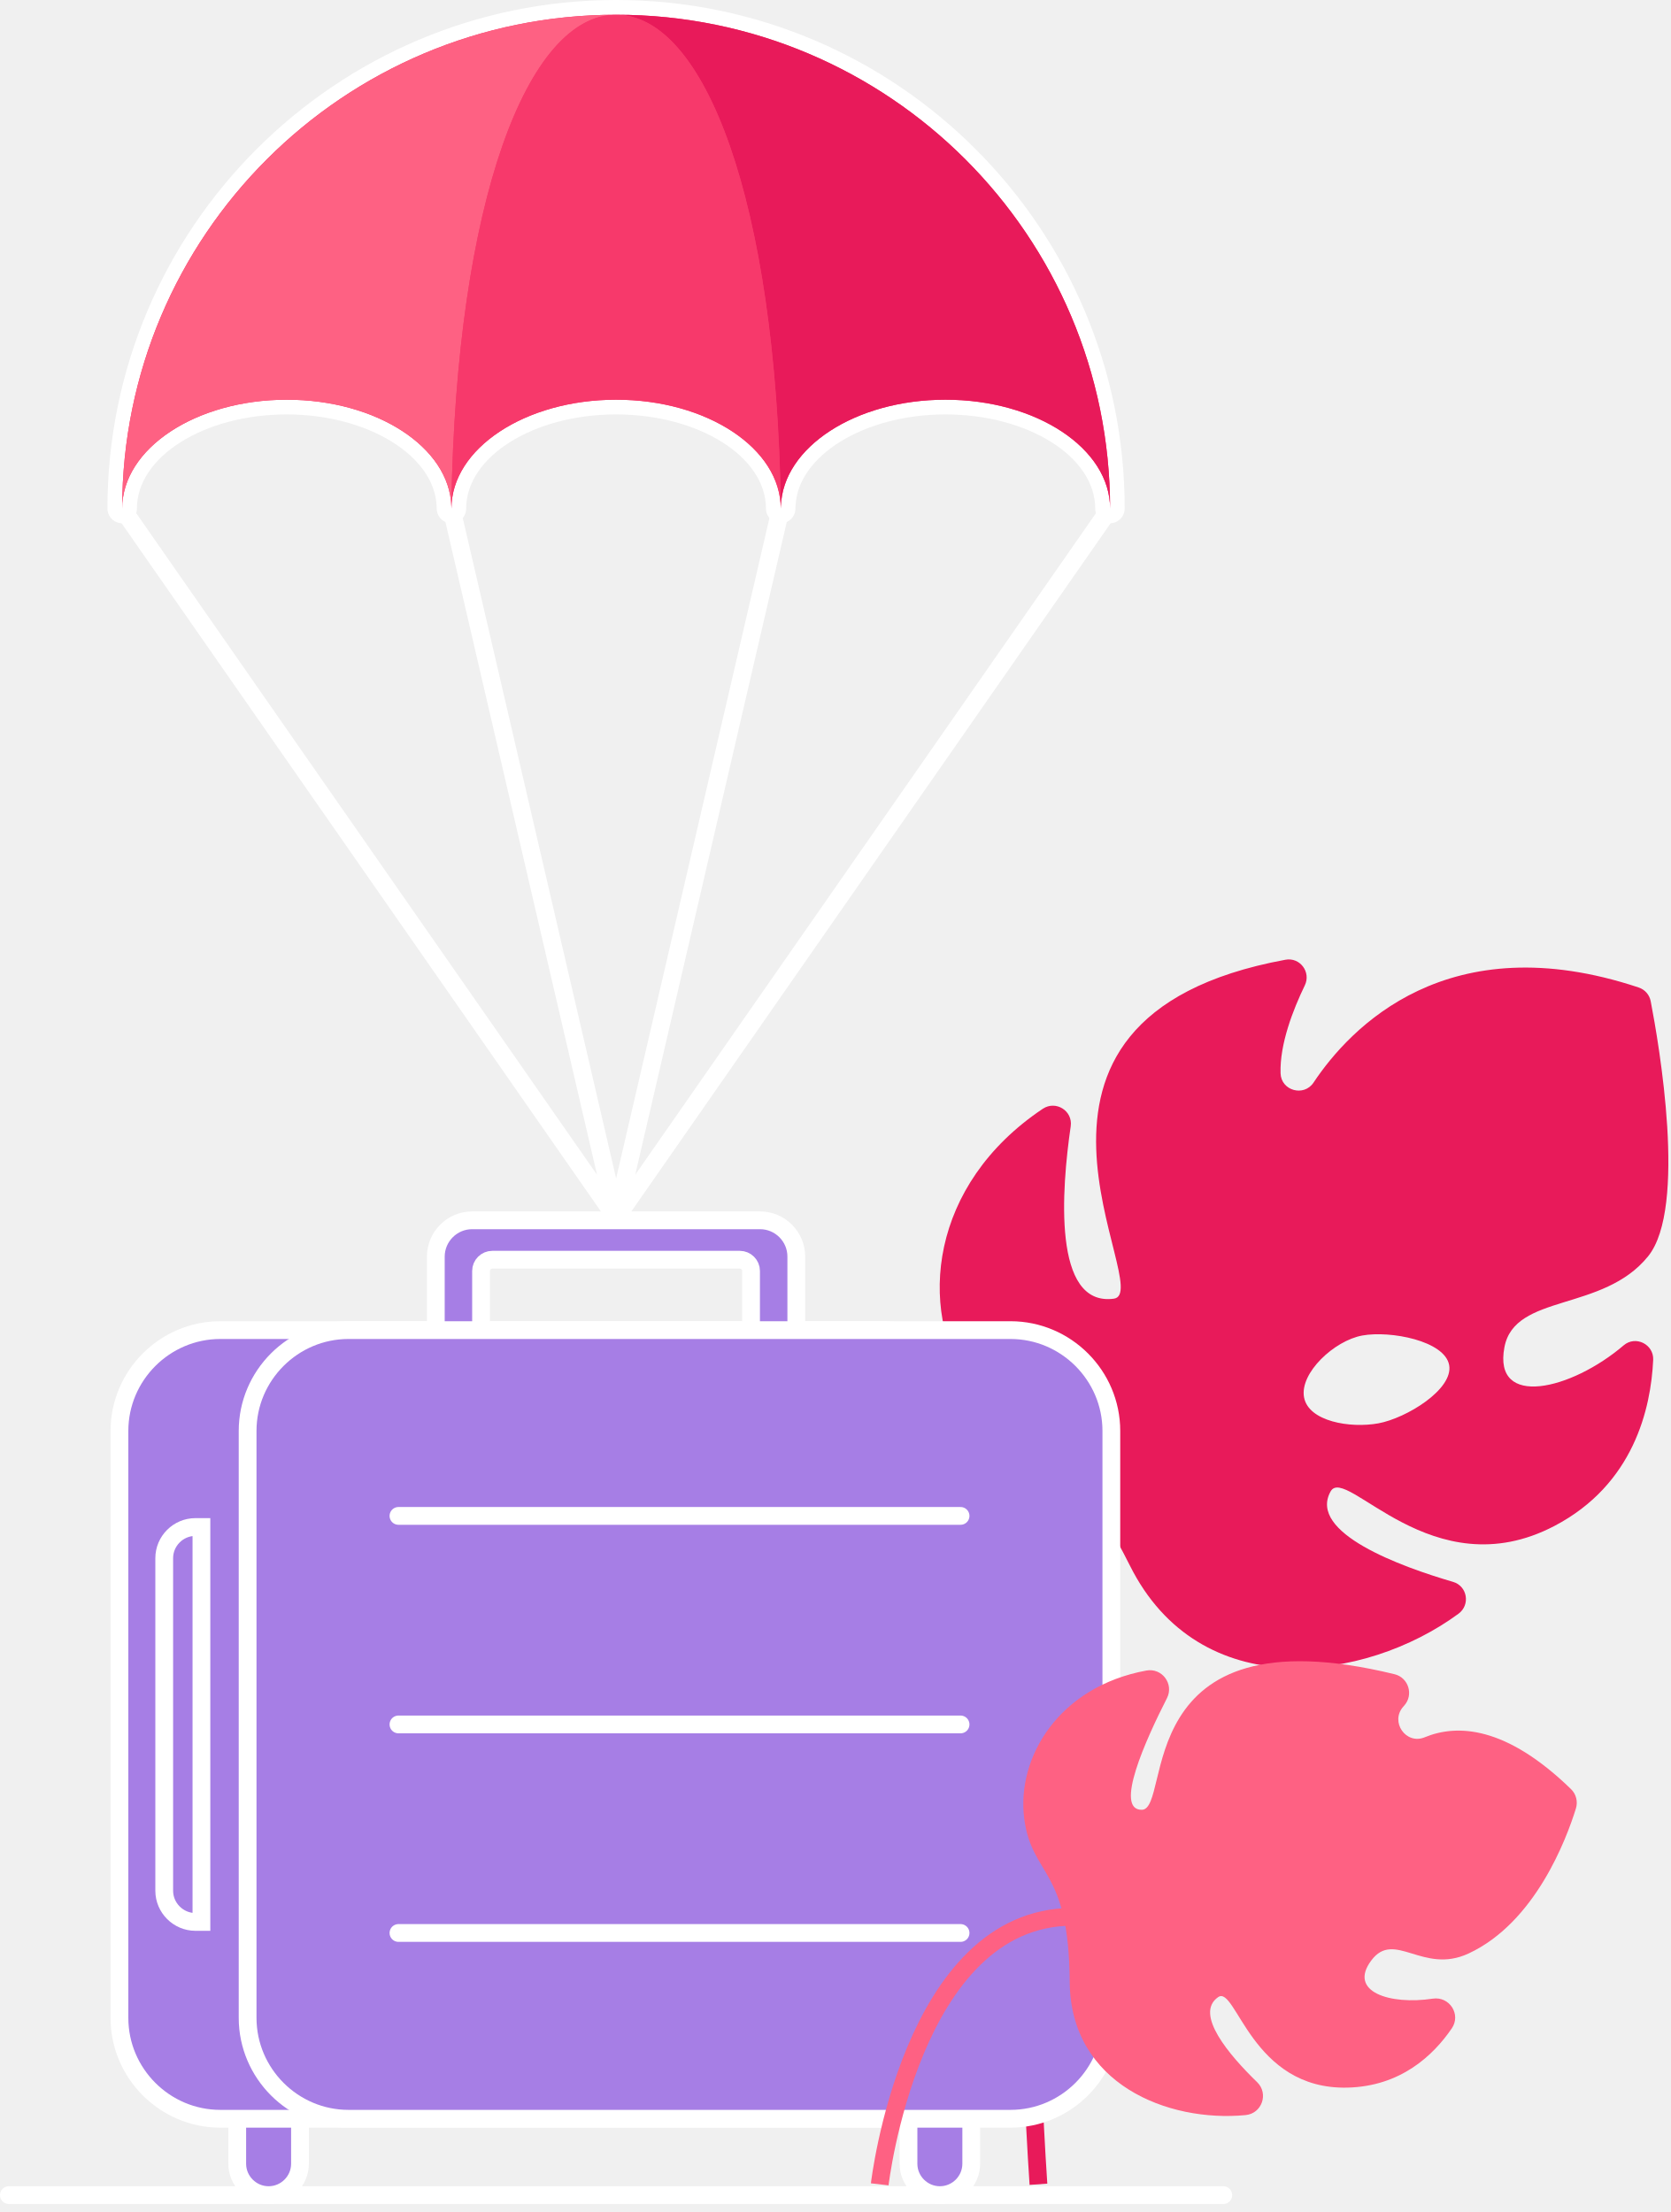
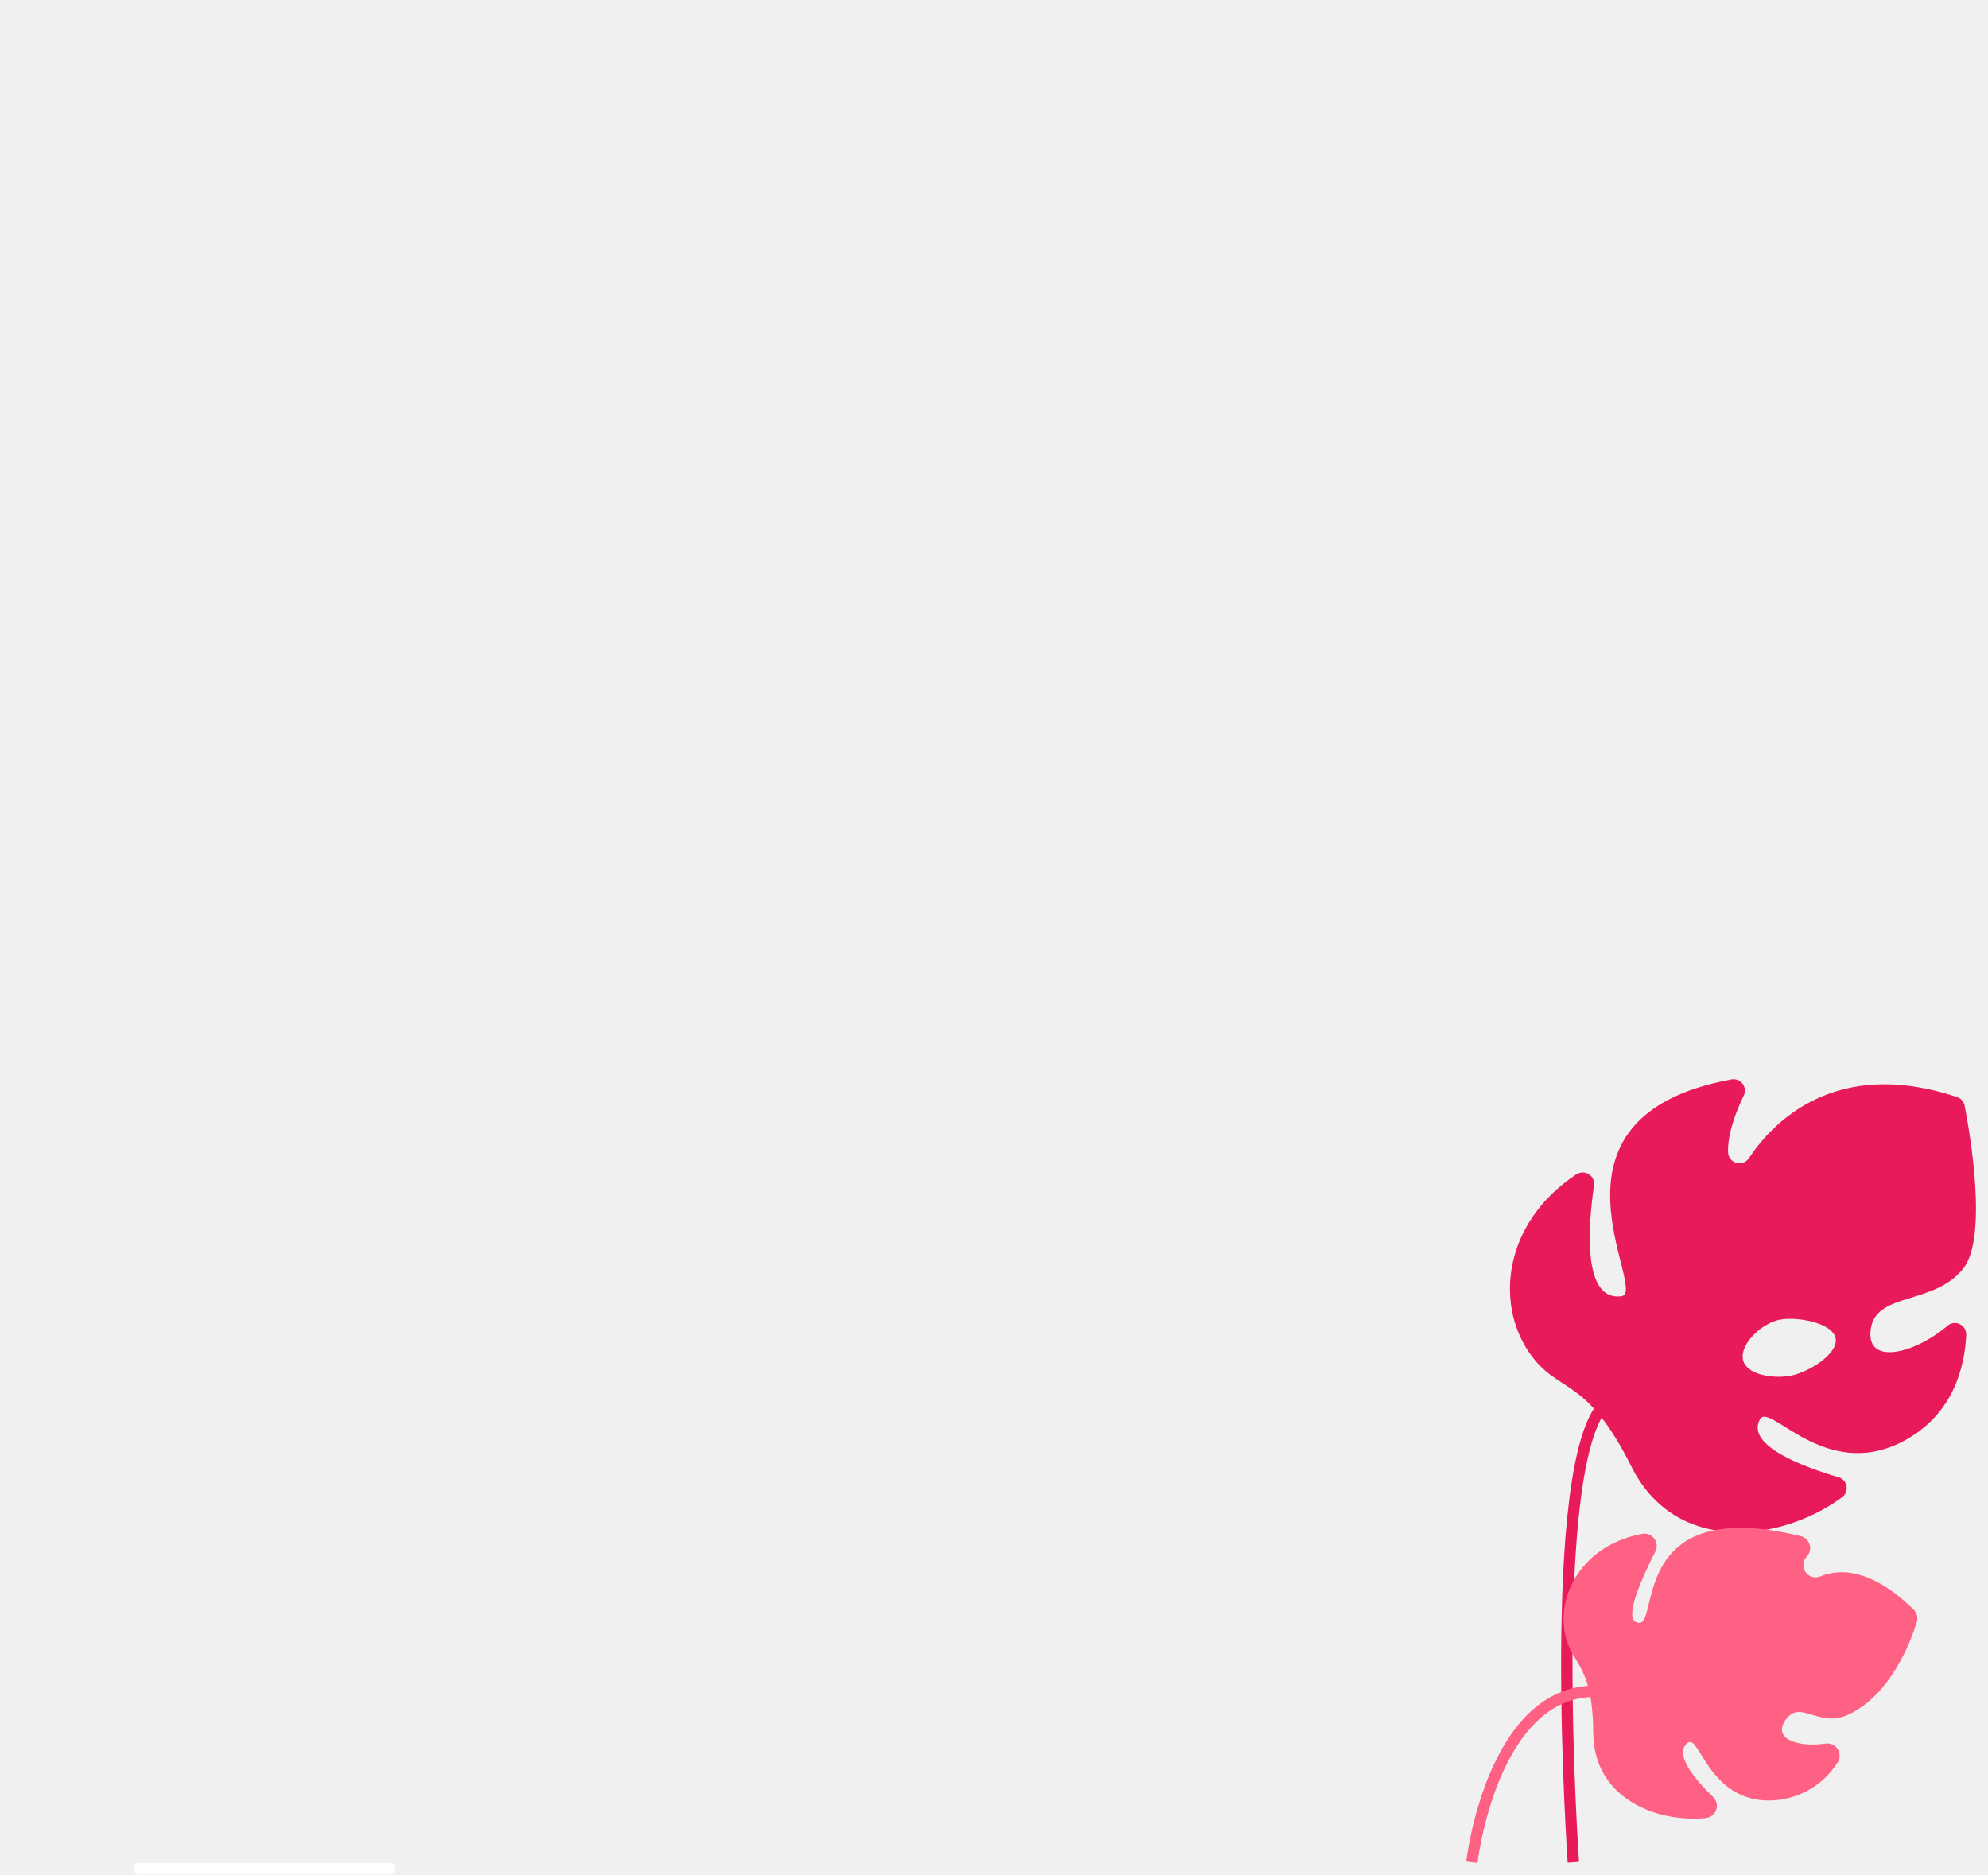
- <svg xmlns="http://www.w3.org/2000/svg" width="188" height="249" fill="none">
-   <path d="M117.345 124.816c1.467-.982 3.4.223 3.147 1.971-1.025 7.035-2.074 20.329 4.851 19.404 4.937-.658-16.654-31.533 19.318-38.156 1.632-.3 2.896 1.391 2.176 2.885-1.324 2.737-2.834 6.615-2.729 9.899.063 1.961 2.624 2.675 3.711 1.044 4.096-6.154 15.098-17.857 36.59-10.703.696.232 1.213.82 1.351 1.54.927 4.802 4.126 23.244-.289 28.716-5.088 6.312-15.025 4.144-16.174 10.249-1.3 6.906 7.513 4.825 13.421-.223 1.338-1.144 3.406-.116 3.322 1.642-.253 5.45-2.181 14.017-11.115 18.69-13.78 7.21-23.479-6.957-25.189-3.883-2.591 4.662 7.939 8.47 13.782 10.177 1.616.471 1.969 2.588.613 3.586-10.522 7.742-29.126 10.285-36.973-5.409-8.295-16.59-12.936-12.486-18.194-20.376-5.714-8.569-4.333-22.538 8.381-31.053zm29.403 32.469c.499 2.732 5.199 3.514 8.357 2.939 3.158-.577 8.473-3.832 7.974-6.563-.499-2.732-6.62-3.902-9.778-3.325-3.155.577-7.051 4.22-6.553 6.949z" fill="#E81A5A" />
-   <path d="M116.86 245.878s-4.908-70.272 5.541-80.722" stroke="#E81A5A" stroke-width="2" stroke-miterlimit="10" />
-   <path d="M1 247.1h136.663" stroke="#fff" stroke-width="2" stroke-miterlimit="10" stroke-linecap="round" />
-   <path d="M105.767 247.1c1.948 0 3.531-1.592 3.531-3.531v-5.065c0-1.948-1.592-3.531-3.531-3.531-1.948 0-3.531 1.591-3.531 3.531v5.065c0 1.939 1.591 3.531 3.531 3.531zM30.228 247.1c1.948 0 3.531-1.592 3.531-3.531v-5.065c0-1.948-1.591-3.531-3.531-3.531-1.948 0-3.531 1.591-3.531 3.531v5.065c0 1.939 1.591 3.531 3.531 3.531z" fill="#A67EE5" stroke="#fff" stroke-width="2" stroke-miterlimit="10" />
-   <path d="M24.79 238.504h74.503c6.242 0 11.348-5.106 11.348-11.348v-66.081c0-6.242-5.106-11.348-11.348-11.348h-74.503c-6.242 0-11.348 5.106-11.348 11.348v66.081c0 6.242 5.106 11.348 11.348 11.348z" fill="#A67EE5" stroke="#fff" stroke-width="2" stroke-miterlimit="10" />
-   <path d="M86.975 158.646v44.961M51.688 158.646v44.961" stroke="#fff" stroke-width="2" stroke-miterlimit="10" stroke-linecap="round" />
-   <path d="M53.13 137.368h32.402c2.246 0 4.078 1.832 4.078 4.078v16.007c0 .663-.53 1.193-1.194 1.193h-2.702c-.663 0-1.194-.53-1.194-1.193v-14.382c0-.696-.572-1.268-1.268-1.268H55.402c-.696 0-1.268.572-1.268 1.268v14.382c0 .663-.53 1.193-1.194 1.193h-2.702c-.663 0-1.194-.53-1.194-1.193v-16.007c.008-2.246 1.84-4.078 4.087-4.078z" fill="#A67EE5" stroke="#fff" stroke-width="2" stroke-miterlimit="10" />
-   <path d="M39.213 238.504h74.503c6.242 0 11.348-5.106 11.348-11.348v-66.081c0-6.242-5.106-11.348-11.348-11.348H39.213c-6.242 0-11.348 5.106-11.348 11.348v66.081c.008 6.242 5.114 11.348 11.348 11.348z" fill="#A67EE5" stroke="#fff" stroke-width="2" stroke-miterlimit="10" />
-   <path d="M108.096 170.641H44.841M108.096 194.116H44.841M108.096 217.591H44.841" stroke="#fff" stroke-width="2" stroke-miterlimit="10" stroke-linecap="round" />
-   <path d="M21.996 171.892h.671v44.455h-.671c-1.931 0-3.515-1.583-3.515-3.514v-37.418c-.008-1.939 1.575-3.523 3.515-3.523z" fill="#A67EE5" stroke="#fff" stroke-width="2" stroke-miterlimit="10" />
-   <path d="M69.336 137.078L13.749 57.245M69.336 137.078L50.801 57.245M87.862 57.245l-18.526 79.833M124.915 57.245l-55.579 79.833" stroke="#fff" stroke-width="2" stroke-miterlimit="10" stroke-linecap="round" stroke-linejoin="round" />
-   <path d="M124.915 58.074c-.456 0-.829-.373-.829-.829 0-6.3-7.941-11.422-17.698-11.422-9.557 0-17.498 5.023-17.689 11.19l-.008.232c0 .456-.373.829-.829.829-.456 0-.829-.373-.829-.829 0-6.3-7.941-11.422-17.697-11.422-9.756 0-17.697 5.123-17.697 11.422 0 .456-.373.829-.829.829-.456 0-.829-.373-.829-.829l-.008-.24c-.199-6.167-8.132-11.182-17.689-11.182-9.756 0-17.697 5.123-17.697 11.422 0 .456-.373.829-.829.829-.456 0-.829-.373-.829-.829C12.92 26.136 38.227.829 69.328.829c31.109 0 56.416 25.307 56.416 56.416 0 .456-.365.829-.829.829z" fill="#F7396B" />
-   <path d="M69.336 1.658c30.703 0 55.587 24.884 55.587 55.587 0-6.764-8.297-12.251-18.526-12.251-10.105 0-18.311 5.346-18.518 11.994 0 .083-.008.174-.008.257 0-6.764-8.297-12.251-18.526-12.251S50.801 50.481 50.801 57.245c0-.091-.008-.174-.008-.265-.216-6.64-8.422-11.986-18.518-11.986-10.237 0-18.526 5.487-18.526 12.251 0-30.703 24.884-55.587 55.587-55.587zm0-1.658c-31.565 0-57.245 25.68-57.245 57.245 0 .912.746 1.658 1.658 1.658.912 0 1.658-.746 1.658-1.658 0-5.844 7.568-10.594 16.869-10.594 9.11 0 16.678 4.659 16.86 10.378l.008.133v.083c0 .912.746 1.658 1.658 1.658.912 0 1.658-.738 1.658-1.658 0-5.844 7.568-10.594 16.868-10.594 9.3 0 16.869 4.75 16.869 10.594 0 .912.746 1.658 1.658 1.658.912 0 1.658-.746 1.658-1.658v-.075l.008-.133c.182-5.728 7.742-10.386 16.86-10.386 9.301 0 16.869 4.75 16.869 10.594 0 .912.746 1.658 1.657 1.658.912 0 1.658-.746 1.658-1.658C126.573 25.68 100.893 0 69.336 0z" fill="#fff" />
-   <path d="M69.336 1.658c9.922 0 18.021 20.897 18.543 55.33.207-6.648 8.414-11.994 18.518-11.994 10.237 0 18.526 5.487 18.526 12.251-.008-30.703-24.892-55.587-55.587-55.587z" fill="#E81A5A" />
-   <path d="M69.328 1.658c-30.695 0-55.579 24.884-55.579 55.587 0-6.764 8.297-12.251 18.526-12.251 10.096 0 18.302 5.346 18.518 11.986.522-34.425 8.612-55.322 18.535-55.322z" fill="#FE6183" />
-   <path d="M69.336 1.658c-9.931 0-18.021 20.897-18.543 55.322 0 .091.008.174.008.265 0-6.764 8.297-12.251 18.526-12.251 10.229 0 18.526 5.487 18.526 12.251 0-.091.008-.174.008-.257-.514-34.433-8.604-55.33-18.526-55.33z" fill="#F7396B" />
-   <path d="M176.796 201.401c.578.562.785 1.403.549 2.172-1.06 3.426-4.58 12.854-12.101 16.337-5.134 2.377-8.326-2.697-10.923.769-2.654 3.539 2.103 5.034 6.916 4.305 1.877-.285 3.211 1.775 2.141 3.343-2.101 3.076-5.771 6.521-11.725 6.671-10.845.269-12.553-11.584-14.569-10.186-2.722 1.885 1.269 6.548 4.386 9.573 1.325 1.285.54 3.531-1.297 3.706-8.763.839-19.719-3.51-19.794-15-.083-12.937-4.251-11.797-5.115-18.356-.906-6.881 3.883-14.876 13.744-16.686 1.762-.322 3.128 1.514 2.313 3.112-2.412 4.732-5.959 12.606-2.824 12.563 3.461-.048-1.578-22.578 28.432-15.263 1.584.384 2.181 2.329 1.089 3.539-.032.037-.067.075-.099.113-1.517 1.704.296 4.321 2.406 3.45 3.663-1.517 9.165-1.272 16.471 5.838z" fill="#FE6183" />
-   <path d="M99 245.886s3.48-30.113 21.701-30.113" stroke="#FE6183" stroke-width="2" stroke-miterlimit="10" />
+ <svg xmlns="http://www.w3.org/2000/svg" viewBox="-14 0 350 330">
+   <g>
+     <path d="M263.47,206.82a2,2,0,0,1,3.15,2c-1,7-2.07,20.33,4.85,19.4,4.94-.66-16.65-31.53,19.32-38.16a2,2,0,0,1,2.18,2.89c-1.32,2.74-2.83,6.61-2.73,9.9a2,2,0,0,0,3.71,1c4.1-6.15,15.1-17.86,36.59-10.7a2,2,0,0,1,1.35,1.54c0.93,4.8,4.13,23.24-.29,28.72-5.09,6.31-15,4.14-16.18,10.25-1.3,6.91,7.51,4.82,13.42-.22a2,2,0,0,1,3.32,1.64c-0.25,5.45-2.18,14-11.12,18.69-13.78,7.21-23.48-7-25.19-3.88-2.59,4.66,7.94,8.47,13.78,10.18a2,2,0,0,1,.61,3.59c-10.52,7.74-29.13,10.28-37-5.41-8.3-16.59-12.93-12.49-18.19-20.38-5.71-8.57-4.33-22.54,8.38-31.05m29.4,32.47c0.5,2.73,5.2,3.51,8.35,2.94s8.47-3.83,8-6.56-6.62-3.9-9.78-3.33-7.05,4.22-6.55,6.95" fill="#e81a5a">
+       <animateTransform attributeType="XML" attributeName="transform" type="rotate" repeatCount="indefinite" values="0 260 230; 5 260 230; 0 260 230" dur="1.5s" />
+     </path>
+     <path d="M263,327.88s-4.91-70.27,5.54-80.72" fill="none" stroke="#e81a5a" stroke-miterlimit="10" stroke-width="2" />
+   </g>
+   <g>
+     <g id="suitcaseWithParachute" opacity="0" transform="translate(-220, -275)">
+       <g id="suitcase">
+         <path d="M251.89,328.88a3.54,3.54,0,0,0,3.53-3.53v-5.07a3.53,3.53,0,1,0-7.06,0v5.07a3.55,3.55,0,0,0,3.53,3.53" fill="#a67ee5" />
+         <path d="M251.89,328.88a3.54,3.54,0,0,0,3.53-3.53v-5.07a3.53,3.53,0,1,0-7.06,0v5.07A3.55,3.55,0,0,0,251.89,328.88Z" fill="none" stroke="#fff" stroke-miterlimit="10" stroke-width="2" />
+         <path d="M176.35,328.88a3.54,3.54,0,0,0,3.53-3.53v-5.07a3.53,3.53,0,1,0-7.06,0v5.07a3.54,3.54,0,0,0,3.53,3.53" fill="#a67ee5" />
+         <path d="M176.35,328.88a3.54,3.54,0,0,0,3.53-3.53v-5.07a3.53,3.53,0,1,0-7.06,0v5.07A3.54,3.54,0,0,0,176.35,328.88Z" fill="none" stroke="#fff" stroke-miterlimit="10" stroke-width="2" />
+         <path d="M170.92,320.29h74.5a11.38,11.38,0,0,0,11.35-11.35V242.86a11.38,11.38,0,0,0-11.35-11.35h-74.5a11.38,11.38,0,0,0-11.35,11.35v66.08a11.38,11.38,0,0,0,11.35,11.35" fill="#a67ee5" />
+         <rect x="159.57" y="231.51" width="97.2" height="88.78" rx="11.35" ry="11.35" fill="none" stroke="#fff" stroke-miterlimit="10" stroke-width="2" />
+         <path d="M199.26,219.15h32.4a4.09,4.09,0,0,1,4.08,4.08v16a1.19,1.19,0,0,1-1.19,1.19h-2.7a1.19,1.19,0,0,1-1.19-1.19V224.86a1.27,1.27,0,0,0-1.27-1.27H201.53a1.27,1.27,0,0,0-1.27,1.27v14.38a1.19,1.19,0,0,1-1.19,1.19h-2.7a1.19,1.19,0,0,1-1.19-1.19v-16a4.1,4.1,0,0,1,4.09-4.08" fill="#a67ee5" />
+         <path d="M199.26,219.15h32.4a4.09,4.09,0,0,1,4.08,4.08v16a1.19,1.19,0,0,1-1.19,1.19h-2.7a1.19,1.19,0,0,1-1.19-1.19V224.86a1.27,1.27,0,0,0-1.27-1.27H201.53a1.27,1.27,0,0,0-1.27,1.27v14.38a1.19,1.19,0,0,1-1.19,1.19h-2.7a1.19,1.19,0,0,1-1.19-1.19v-16A4.1,4.1,0,0,1,199.26,219.15Z" fill="none" stroke="#fff" stroke-miterlimit="10" stroke-width="2" />
+         <path d="M185.34,320.29h74.5a11.38,11.38,0,0,0,11.35-11.35V242.86a11.38,11.38,0,0,0-11.35-11.35h-74.5A11.38,11.38,0,0,0,174,242.86v66.08a11.39,11.39,0,0,0,11.35,11.35" fill="#a67ee5" />
+         <path d="M185.34,320.29h74.5a11.38,11.38,0,0,0,11.35-11.35V242.86a11.38,11.38,0,0,0-11.35-11.35h-74.5A11.38,11.38,0,0,0,174,242.86v66.08A11.39,11.39,0,0,0,185.34,320.29Z" fill="none" stroke="#fff" stroke-miterlimit="10" stroke-width="2" />
+         <line x1="254.22" y1="252.43" x2="190.97" y2="252.43" fill="none" stroke="#fff" stroke-linecap="round" stroke-miterlimit="10" stroke-width="2" />
+         <line x1="254.22" y1="275.9" x2="190.97" y2="275.9" fill="none" stroke="#fff" stroke-linecap="round" stroke-miterlimit="10" stroke-width="2" />
+         <line x1="254.22" y1="299.38" x2="190.97" y2="299.38" fill="none" stroke="#fff" stroke-linecap="round" stroke-miterlimit="10" stroke-width="2" />
+         <path d="M168.12,253.68h0.67v44.46h-0.67a3.53,3.53,0,0,1-3.52-3.51V257.2a3.52,3.52,0,0,1,3.52-3.52" fill="#a67ee5" />
+         <path d="M168.12,253.68h0.67v44.46h-0.67a3.53,3.53,0,0,1-3.52-3.51V257.2A3.52,3.52,0,0,1,168.12,253.68Z" fill="none" stroke="#fff" stroke-miterlimit="10" stroke-width="2" />
+       </g>
+       <g id="parachute">
+         <line x1="215.46" y1="218.86" x2="159.87" y2="139.03" fill="none" stroke="#fff" stroke-linecap="round" stroke-linejoin="round" stroke-width="2" />
+         <line x1="215.46" y1="218.86" x2="196.93" y2="139.03" fill="none" stroke="#fff" stroke-linecap="round" stroke-linejoin="round" stroke-width="2" />
+         <line x1="233.99" y1="139.03" x2="215.46" y2="218.86" fill="none" stroke="#fff" stroke-linecap="round" stroke-linejoin="round" stroke-width="2" />
+         <line x1="271.04" y1="139.03" x2="215.46" y2="218.86" fill="none" stroke="#fff" stroke-linecap="round" stroke-linejoin="round" stroke-width="2" />
+         <path d="M215.46,83.44A55.58,55.58,0,0,1,271,139c0-6.76-8.3-12.25-18.53-12.25s-18.31,5.35-18.52,12c0,0.08,0,.17,0,0.26,0-6.76-8.3-12.25-18.53-12.25s-18.54,5.49-18.54,12.25c0-.09,0-0.17,0-0.26-0.22-6.64-8.42-12-18.52-12s-18.52,5.49-18.52,12.25a55.58,55.58,0,0,1,55.59-55.59m0-1.66A57.31,57.31,0,0,0,158.22,139a1.66,1.66,0,1,0,3.32,0c0-5.84,7.57-10.59,16.87-10.59,9.11,0,16.68,4.66,16.86,10.38V139a1.66,1.66,0,0,0,3.32,0c0-5.84,7.57-10.59,16.87-10.59s16.87,4.75,16.87,10.59a1.66,1.66,0,0,0,3.32,0v-0.21c0.18-5.73,7.74-10.39,16.86-10.39,9.3,0,16.87,4.75,16.87,10.59a1.66,1.66,0,1,0,3.32,0,57.3,57.3,0,0,0-57.23-57.25" fill="#fff" />
+         <path d="M215.46,83.44c9.92,0,18,20.9,18.54,55.33,0.21-6.65,8.41-12,18.52-12S271,132.27,271,139a55.59,55.59,0,0,0-55.59-55.59" fill="#e81a5a" />
+         <path d="M215.45,83.44A55.58,55.58,0,0,0,159.87,139c0-6.76,8.3-12.25,18.52-12.25s18.3,5.35,18.52,12c0.52-34.43,8.61-55.32,18.53-55.32" fill="#fe6183" />
+         <path d="M215.46,83.44c-9.93,0-18,20.9-18.54,55.32,0,0.09,0,.17,0,0.26,0-6.76,8.3-12.25,18.53-12.25S234,132.27,234,139c0-.09,0-0.17,0-0.26-0.51-34.43-8.6-55.33-18.52-55.33" fill="#f7396b" />
+       </g>
+       <animateTransform begin="clouds.end" attributeType="XML" attributeName="transform" type="rotate" values="30; -30; 20; 18.29; -6.48; 0" dur="3s" fill="freeze" additive="sum" />
+       <animate begin="clouds.end" attributeType="CSS" attributeName="opacity" from="0" to="1" dur="0.01s" fill="freeze" />
+     </g>
+     <animateTransform begin="clouds.end" attributeName="transform" type="scale" from="0" to="1" dur="3s" fill="freeze" additive="sum" />
+     <animateMotion begin="clouds.end" dur="3s" fill="freeze" path="M179,111c24.19-9.24,29.8-15.84,29.42-20.44C207.18,75.43,138.73,51.78,96,84c-2.93,2.21-31.66,24.52-29,54,3.54,39.18,59.83,61.15,75.7,67.35,53.65,20.94,94.43,8.79,101.78,27.18,2.89,7.25.78,19.69-21.48,42.47">
+     </animateMotion>
+   </g>
+   <g opacity="0">
+     <g>
+       <line x1="65.43" y1="77.72" x2="105.21" y2="77.72" fill="none" stroke="#fff" stroke-linecap="round" stroke-miterlimit="10" stroke-width="2" />
+       <path d="M85.22,67.45H57.86a12.4,12.4,0,1,0-24.8,0H15.13" fill="none" stroke="#fff" stroke-linecap="round" stroke-miterlimit="10" stroke-width="2" />
+       <line x1="93.48" y1="67.45" x2="115.68" y2="67.45" fill="none" stroke="#fff" stroke-linecap="round" stroke-miterlimit="10" stroke-width="2" />
+     </g>
+     <line x1="272.13" y1="145.27" x2="311.9" y2="145.27" fill="none" stroke="#fff" stroke-linecap="round" stroke-miterlimit="10" stroke-width="2" />
+     <line x1="300.17" y1="135" x2="322.37" y2="135" fill="none" stroke="#fff" stroke-linecap="round" stroke-miterlimit="10" stroke-width="2" />
+     <g>
+       <path d="M235.77,119L216.32,119C216.068,102.303,204.209,88.04,187.838,84.744C171.468,81.448,155.014,90.011,148.32,105.31C144.377,103.122,139.939,101.982,135.43,102C124.457,102.037,114.622,108.779,110.63,119L95.48,119C89.681,119,84.98,123.701,84.98,129.5C84.98,135.299,89.681,140,95.48,140L235.78,140C241.579,140,246.28,135.299,246.28,129.5C246.28,123.701,241.579,119,235.78,119" fill="#fff" />
+     </g>
+     <animate id="clouds" attributeType="CSS" attributeName="opacity" from="0" to="1" dur="1s" fill="freeze" />
+     <animateTransform id="clouds" attributeType="XML" attributeName="transform" type="translate" values="250; 0" fill="freeze" calcMode="spline" keySplines="0.4 0 0.2 1" dur="1s" />
+     <animate begin="clouds.end + 1s" attributeType="CSS" attributeName="opacity" from="1" to="0" dur="1s" fill="freeze" />
+     <animateTransform begin="clouds.end + 1s" attributeType="XML" attributeName="transform" type="translate" to="0, -50" fill="freeze" dur="1s" />
+   </g>
+   <g>
+     <path d="M322.92,283.4C323.497,283.962,323.71,284.801,323.47,285.57C322.41,289,318.89,298.42,311.37,301.91C306.24,304.29,303.04,299.21,300.45,302.68C297.86,306.15,302.55,307.68,307.37,306.99C308.221,306.85,309.073,307.23,309.538,307.956C310.004,308.682,309.992,309.615,309.51,310.33C306.956,314.369,302.557,316.87,297.78,317C286.94,317.27,285.23,305.42,283.21,306.81C280.49,308.7,284.48,313.36,287.6,316.38C288.211,316.966,288.423,317.854,288.143,318.653C287.863,319.452,287.143,320.014,286.3,320.09C277.54,320.93,266.58,316.58,266.5,305.09C266.42,292.15,262.25,293.29,261.39,286.74C260.48,279.86,265.27,271.86,275.13,270.05C275.939,269.902,276.761,270.227,277.252,270.887C277.742,271.547,277.815,272.428,277.44,273.16C275.03,277.89,271.44,285.76,274.62,285.72C278.08,285.72,273.04,263.14,303.05,270.46C303.787,270.642,304.374,271.196,304.597,271.921C304.82,272.646,304.647,273.435,304.14,274L304.04,274.11C303.367,274.857,303.299,275.969,303.874,276.793C304.45,277.617,305.517,277.935,306.45,277.56C310.11,276.04,315.61,276.29,322.92,283.4" fill="#fe6183" />
+     <path d="M245.13,327.88s3.48-30.11,21.7-30.11" fill="none" stroke="#fe6183" stroke-miterlimit="10" stroke-width="2" />
+     <animateTransform id="littleLeaf" attributeType="XML" attributeName="transform" type="rotate" begin="1s; littleLeaf.end + 0.5s" values="0 245.13 327.88; 4 245.13 327.88; -4 245.13 327.88; 2 245.13 327.88; 0 245.13 327.88" dur="1.7s" />
+   </g>
+   <g>
+     <path d="M10.438,329L54.631,329" fill="none" stroke="#fff" stroke-linecap="round" stroke-width="2">
+       <animate attributeName="d" values="M10.438,329L54.631,329; M10.438,329L333.881,329;M130.181,329L333.881,329" dur="1s" calcMode="spline" keySplines="0.4 0 0.2 1;0.4 0 0.2 1" fill="freeze" />
+     </path>
+   </g>
</svg>
